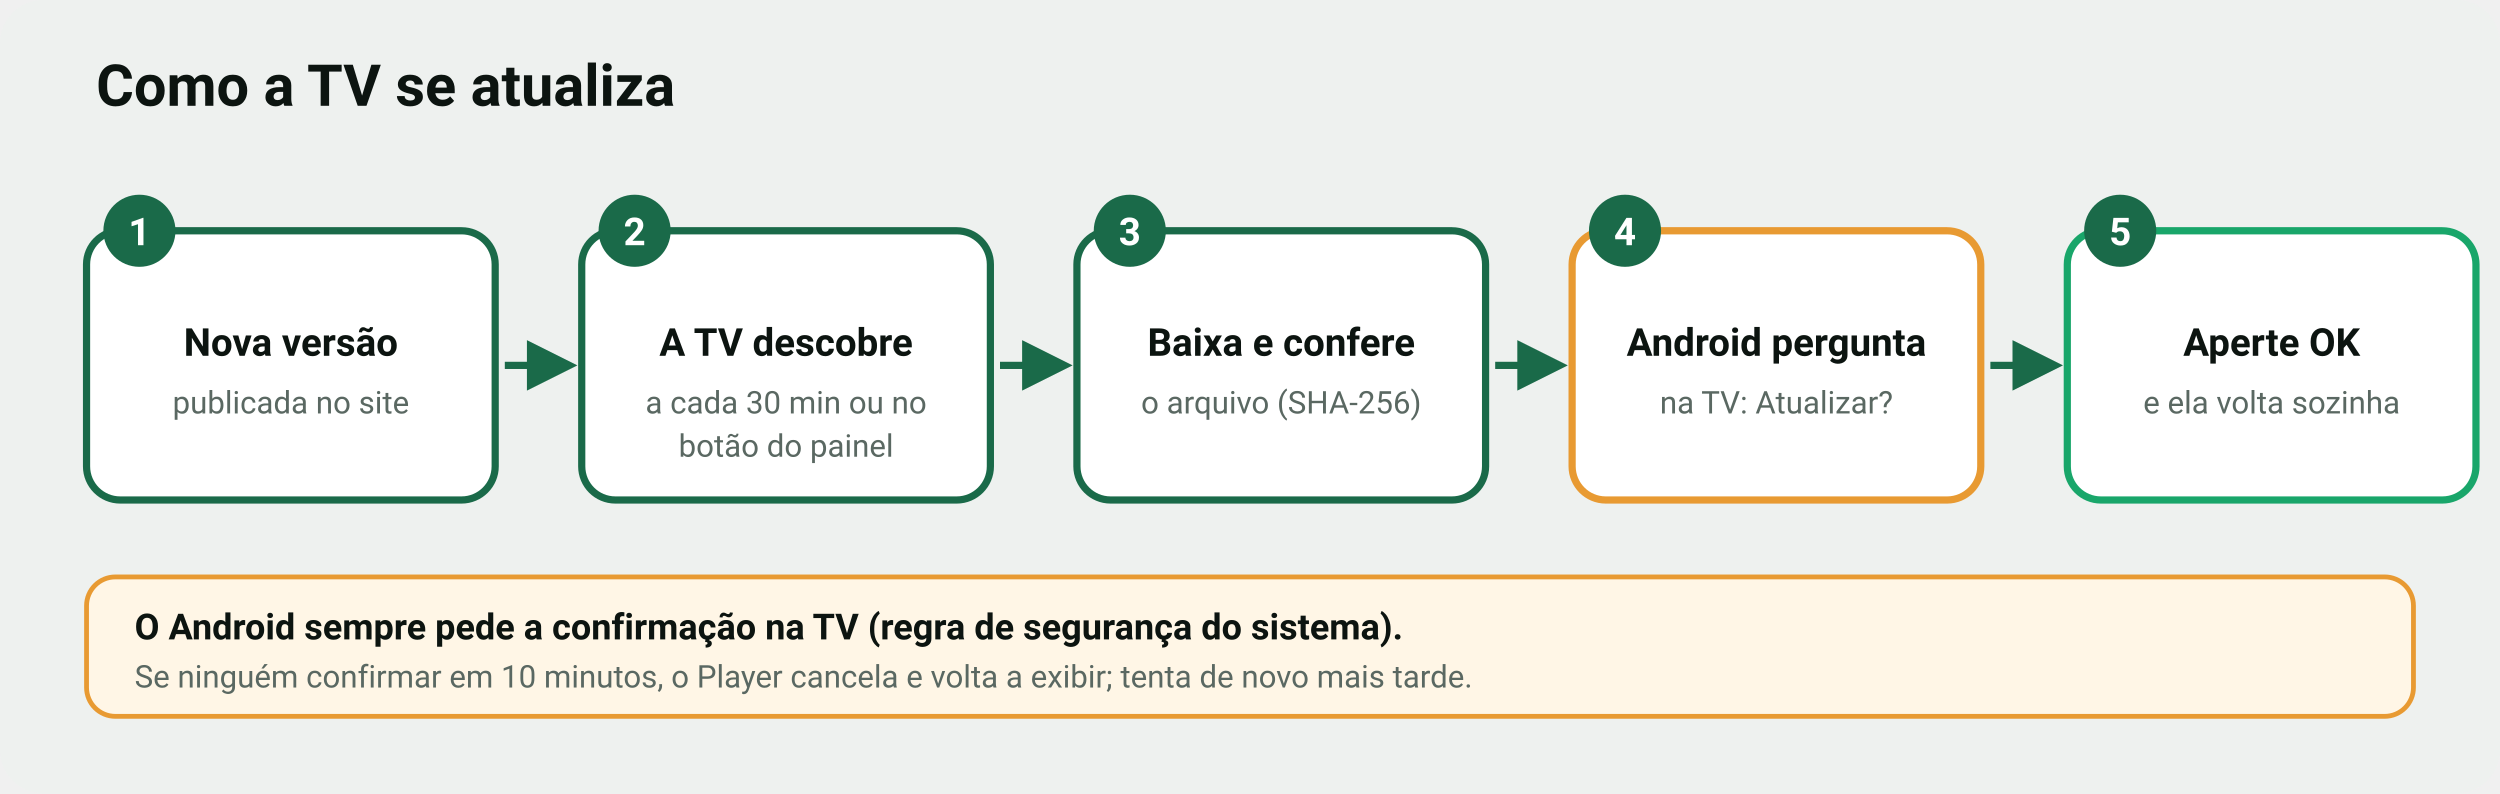
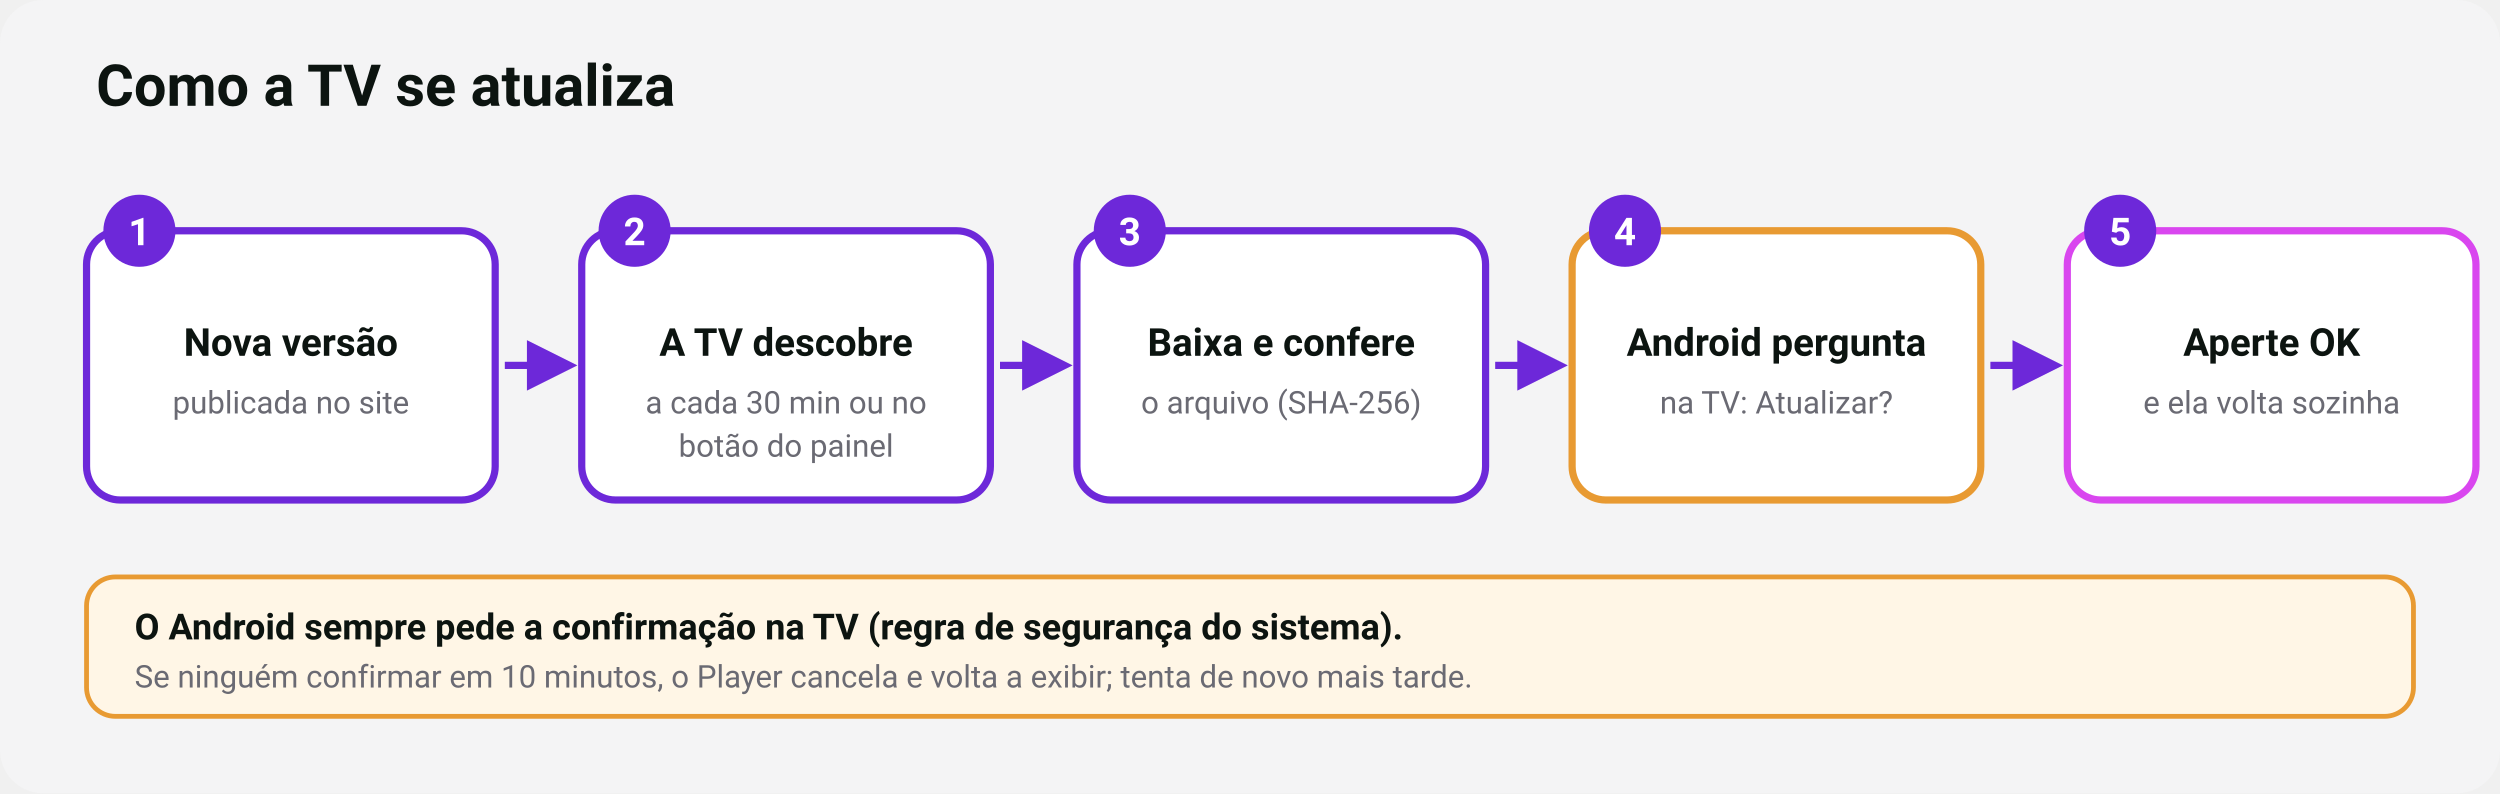
<svg xmlns="http://www.w3.org/2000/svg" viewBox="0 0 1040 330" width="1040" height="330" font-family="'Segoe UI', Roboto, 'Helvetica Neue', Arial, sans-serif">
  <defs>
    <marker id="arrow" viewBox="0 0 10 10" refX="8" refY="5" markerWidth="7" markerHeight="7" orient="auto-start-reverse">
-       <path d="M0 0 L10 5 L0 10 z" fill="#1a6a49" />
+       <path d="M0 0 L10 5 L0 10 z" fill="#6d28d9" />
    </marker>
    <filter id="shadow" x="-10%" y="-10%" width="130%" height="140%">
-       <feDropShadow dx="0" dy="3" stdDeviation="4" flood-color="#06120d" flood-opacity=".18" />
+       <feDropShadow dx="0" dy="3" stdDeviation="4" flood-color="#09090b" flood-opacity=".18" />
    </filter>
  </defs>
-   <rect width="1040" height="330" rx="18" fill="#eef1ef" />
+   <rect width="1040" height="330" rx="18" fill="#f4f4f5" />
  <text x="40" y="44" font-size="24" font-weight="700" fill="#0c1410" text-anchor="start">Como a TV se atualiza</text>
-   <rect x="36" y="96" width="170" height="112" rx="14" fill="#ffffff" stroke="#1a6a49" stroke-width="3" />
-   <circle cx="58" cy="96" r="15" fill="#1a6a49" />
+   <rect x="36" y="96" width="170" height="112" rx="14" fill="#ffffff" stroke="#6d28d9" stroke-width="3" />
+   <circle cx="58" cy="96" r="15" fill="#6d28d9" />
  <text x="58" y="102" font-size="16" font-weight="700" fill="#ffffff" text-anchor="middle">1</text>
  <text x="121" y="148" font-size="16" font-weight="700" fill="#0c1410" text-anchor="middle">Nova versão</text>
-   <text x="121" y="172" font-size="13" font-weight="400" fill="#5a6862" text-anchor="middle">publicada no site</text>
-   <line x1="210" y1="152" x2="236" y2="152" stroke="#1a6a49" stroke-width="3" marker-end="url(#arrow)" />
-   <rect x="242" y="96" width="170" height="112" rx="14" fill="#ffffff" stroke="#1a6a49" stroke-width="3" />
-   <circle cx="264" cy="96" r="15" fill="#1a6a49" />
+   <text x="121" y="172" font-size="13" font-weight="400" fill="#6a6a73" text-anchor="middle">publicada no site</text>
+   <line x1="210" y1="152" x2="236" y2="152" stroke="#6d28d9" stroke-width="3" marker-end="url(#arrow)" />
+   <rect x="242" y="96" width="170" height="112" rx="14" fill="#ffffff" stroke="#6d28d9" stroke-width="3" />
+   <circle cx="264" cy="96" r="15" fill="#6d28d9" />
  <text x="264" y="102" font-size="16" font-weight="700" fill="#ffffff" text-anchor="middle">2</text>
  <text x="327" y="148" font-size="16" font-weight="700" fill="#0c1410" text-anchor="middle">A TV descobre</text>
-   <text x="327" y="172" font-size="13" font-weight="400" fill="#5a6862" text-anchor="middle">a cada 30 min ou no</text>
-   <text x="327" y="190" font-size="13" font-weight="400" fill="#5a6862" text-anchor="middle">botão do painel</text>
-   <line x1="416" y1="152" x2="442" y2="152" stroke="#1a6a49" stroke-width="3" marker-end="url(#arrow)" />
-   <rect x="448" y="96" width="170" height="112" rx="14" fill="#ffffff" stroke="#1a6a49" stroke-width="3" />
-   <circle cx="470" cy="96" r="15" fill="#1a6a49" />
+   <text x="327" y="172" font-size="13" font-weight="400" fill="#6a6a73" text-anchor="middle">a cada 30 min ou no</text>
+   <text x="327" y="190" font-size="13" font-weight="400" fill="#6a6a73" text-anchor="middle">botão do painel</text>
+   <line x1="416" y1="152" x2="442" y2="152" stroke="#6d28d9" stroke-width="3" marker-end="url(#arrow)" />
+   <rect x="448" y="96" width="170" height="112" rx="14" fill="#ffffff" stroke="#6d28d9" stroke-width="3" />
+   <circle cx="470" cy="96" r="15" fill="#6d28d9" />
  <text x="470" y="102" font-size="16" font-weight="700" fill="#ffffff" text-anchor="middle">3</text>
  <text x="533" y="148" font-size="16" font-weight="700" fill="#0c1410" text-anchor="middle">Baixa e confere</text>
-   <text x="533" y="172" font-size="13" font-weight="400" fill="#5a6862" text-anchor="middle">o arquivo (SHA‑256)</text>
-   <line x1="622" y1="152" x2="648" y2="152" stroke="#1a6a49" stroke-width="3" marker-end="url(#arrow)" />
+   <text x="533" y="172" font-size="13" font-weight="400" fill="#6a6a73" text-anchor="middle">o arquivo (SHA‑256)</text>
+   <line x1="622" y1="152" x2="648" y2="152" stroke="#6d28d9" stroke-width="3" marker-end="url(#arrow)" />
  <rect x="654" y="96" width="170" height="112" rx="14" fill="#ffffff" stroke="#e89a32" stroke-width="3" />
-   <circle cx="676" cy="96" r="15" fill="#1a6a49" />
+   <circle cx="676" cy="96" r="15" fill="#6d28d9" />
  <text x="676" y="102" font-size="16" font-weight="700" fill="#ffffff" text-anchor="middle">4</text>
  <text x="739" y="148" font-size="16" font-weight="700" fill="#0c1410" text-anchor="middle">Android pergunta</text>
-   <text x="739" y="172" font-size="13" font-weight="400" fill="#5a6862" text-anchor="middle">na TV: Atualizar?</text>
-   <line x1="828" y1="152" x2="854" y2="152" stroke="#1a6a49" stroke-width="3" marker-end="url(#arrow)" />
-   <rect x="860" y="96" width="170" height="112" rx="14" fill="#ffffff" stroke="#19a66a" stroke-width="3" />
-   <circle cx="882" cy="96" r="15" fill="#1a6a49" />
+   <text x="739" y="172" font-size="13" font-weight="400" fill="#6a6a73" text-anchor="middle">na TV: Atualizar?</text>
+   <line x1="828" y1="152" x2="854" y2="152" stroke="#6d28d9" stroke-width="3" marker-end="url(#arrow)" />
+   <rect x="860" y="96" width="170" height="112" rx="14" fill="#ffffff" stroke="#d946ef" stroke-width="3" />
+   <circle cx="882" cy="96" r="15" fill="#6d28d9" />
  <text x="882" y="102" font-size="16" font-weight="700" fill="#ffffff" text-anchor="middle">5</text>
  <text x="945" y="148" font-size="16" font-weight="700" fill="#0c1410" text-anchor="middle">Aperte OK</text>
-   <text x="945" y="172" font-size="13" font-weight="400" fill="#5a6862" text-anchor="middle">e ela volta sozinha</text>
+   <text x="945" y="172" font-size="13" font-weight="400" fill="#6a6a73" text-anchor="middle">e ela volta sozinha</text>
  <rect x="36" y="240" width="968" height="58" rx="12" fill="#fff6e6" stroke="#e89a32" stroke-width="2" />
  <text x="56" y="266" font-size="15" font-weight="700" fill="#0c1410" text-anchor="start">O Android sempre pede a confirmação na TV (regra de segurança do sistema).</text>
-   <text x="56" y="286" font-size="13" font-weight="400" fill="#5a6862" text-anchor="start">Se ninguém confirmar em 10 minutos, o Player cancela e volta a exibir; tenta de novo mais tarde.</text>
+   <text x="56" y="286" font-size="13" font-weight="400" fill="#6a6a73" text-anchor="start">Se ninguém confirmar em 10 minutos, o Player cancela e volta a exibir; tenta de novo mais tarde.</text>
</svg>
